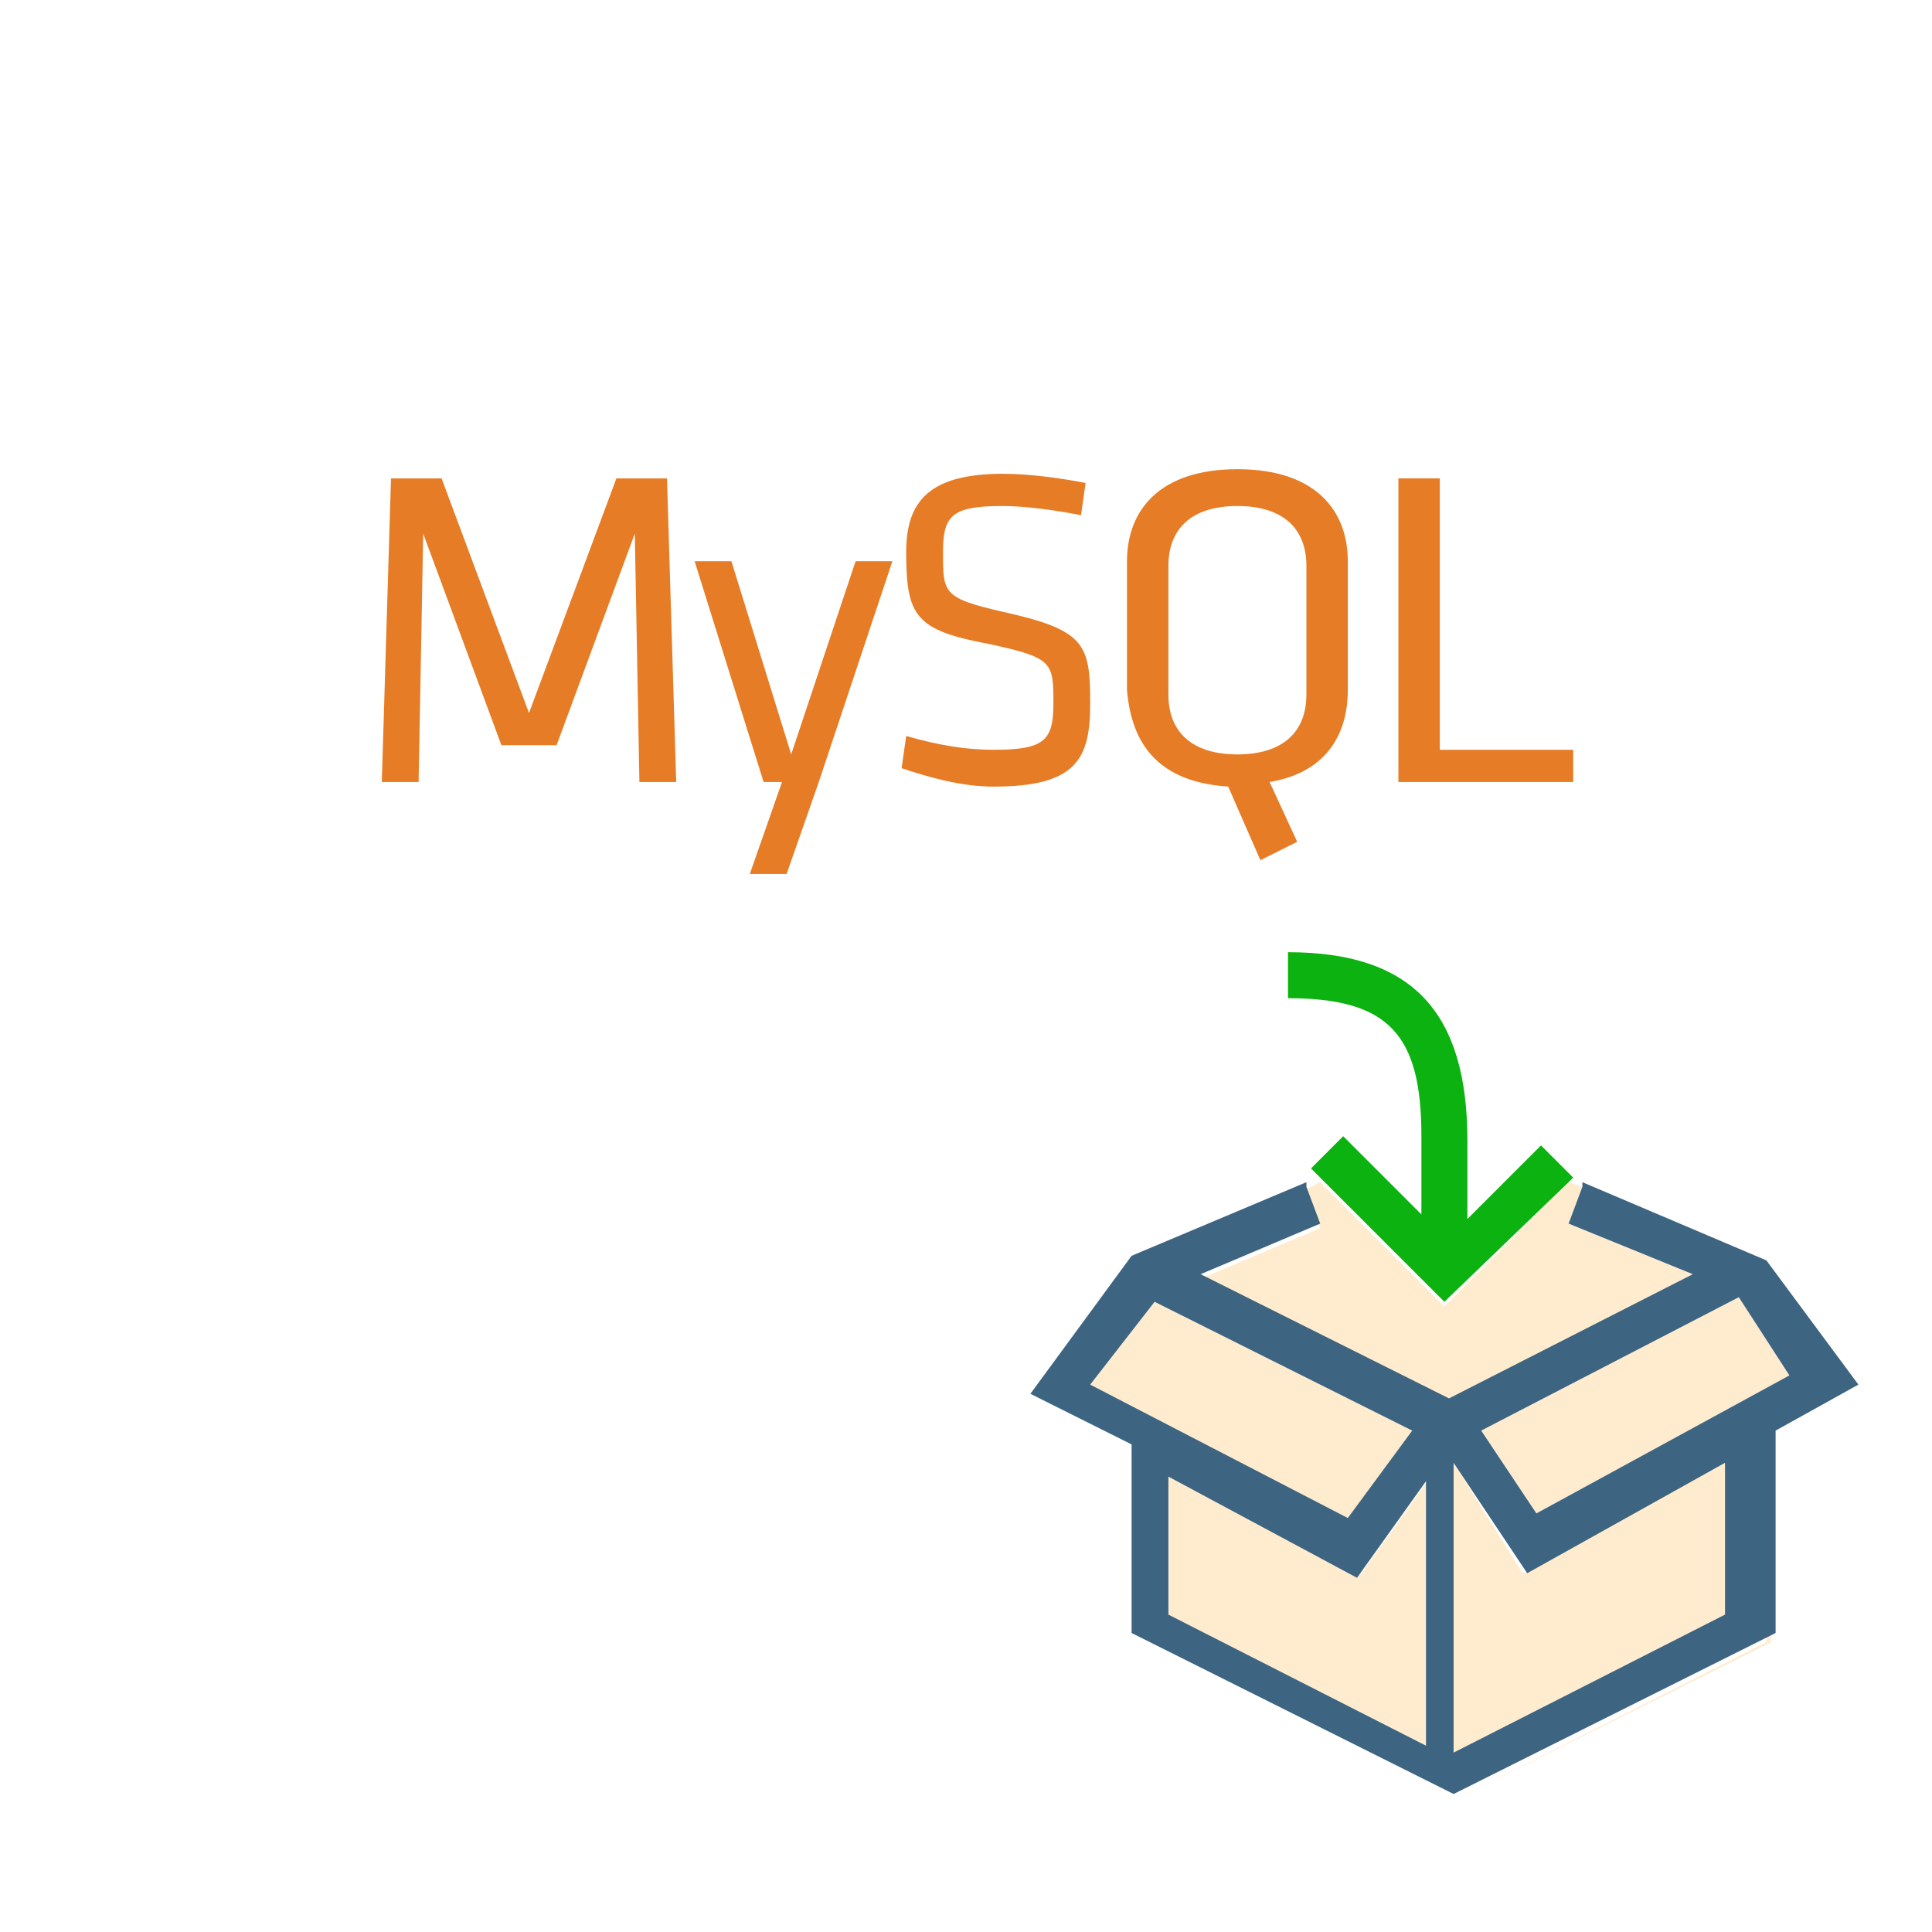
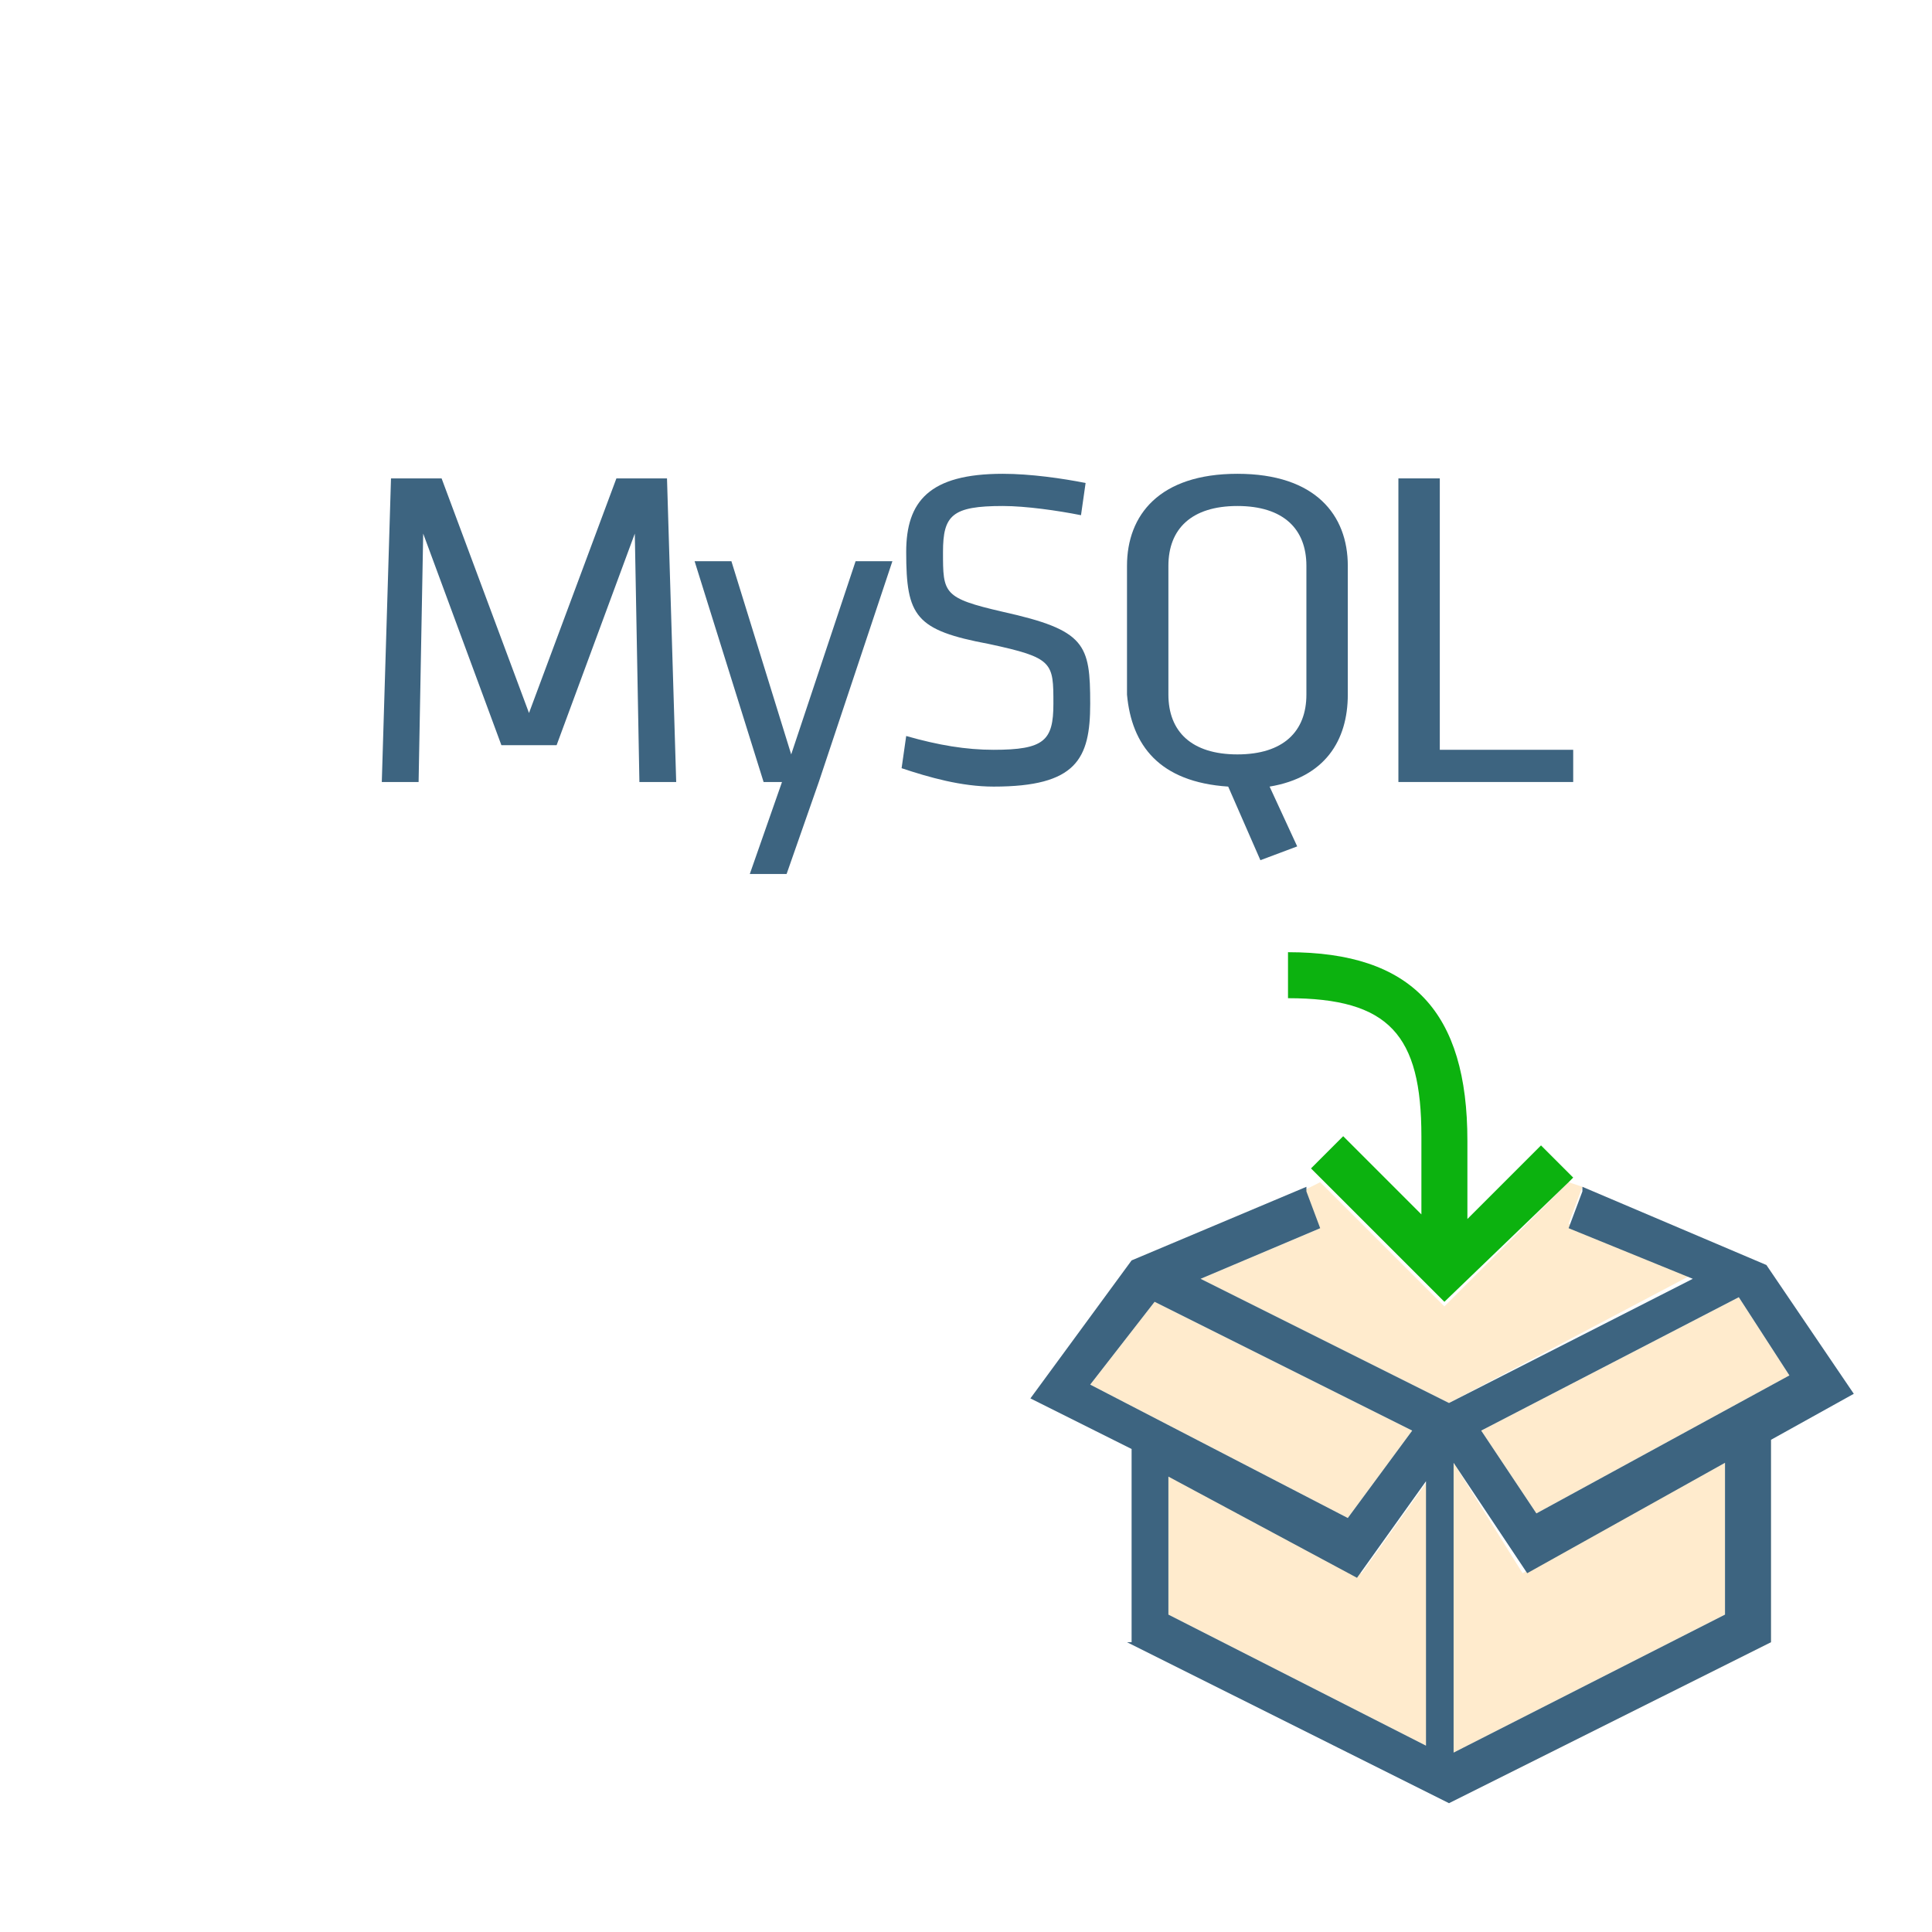
<svg xmlns="http://www.w3.org/2000/svg" version="1.1" id="Layer_1" x="0px" y="0px" viewBox="0 0 42 42" enable-background="new 0 0 42 42" xml:space="preserve">
  <g>
-     <path fill="none" d="M27,16.4c1,0,1.5-0.5,1.5-1.3v-2.8c0-0.8-0.5-1.3-1.5-1.3c-1,0-1.5,0.5-1.5,1.3v2.8   C25.4,15.9,25.9,16.4,27,16.4z" />
-     <rect x="25" y="27.7" fill="#FFEBCD" width="0" height="0" />
-     <polygon fill="#FFEBCD" points="30.7,31.1 25.1,28.3 23.7,30.1 29.3,33  " />
-     <polygon fill="#FFEBCD" points="25.4,32 25.4,35.1 31.1,38 31.1,32.1 29.6,34.2  " />
-     <polygon fill="#FFEBCD" points="38.4,35.7 31.5,39.2 24.5,35.7 24.5,31.6 24.5,31.5 24.5,35.7 31.5,39.2 38.5,35.7 38.5,31.2    38.4,31.2  " />
-     <polygon fill="#FFEBCD" points="37.8,28.2 32.2,31.1 33.4,32.9 38.9,29.9  " />
-     <polygon fill="#FFEBCD" points="26.1,27.8 31.5,30.5 36.8,27.7 34.1,26.6 34.4,25.8 34.1,25.7 31.4,28.4 28.7,25.7 28.3,25.9    28.7,26.7  " />
-     <polygon fill="#FFEBCD" points="31.6,31.8 31.6,38.1 37.5,35.1 37.5,31.8 33.1,34.2  " />
-     <path fill="#3D6480" d="M38.4,27.4l-4-1.7l0,0.1l-0.3,0.8l2.7,1.1l-5.3,2.7l-5.4-2.7l2.6-1.1l-0.3-0.8l0-0.1l-3.8,1.6l-2.2,3   l2.2,1.1l0,0v4.1l7,3.5l7-3.5v-4.4l0,0l1.8-1L38.4,27.4z M25,27.7L25,27.7L25,27.7L25,27.7L25,27.7z M23.7,30.1l1.4-1.8l5.6,2.8   L29.3,33L23.7,30.1z M31.1,38l-5.7-2.9v-3l4.1,2.2l1.5-2.1V38z M37.5,35.1l-5.9,3v-6.3l1.6,2.4l4.3-2.4V35.1z M33.4,32.9l-1.2-1.8   l5.6-2.9l1.1,1.7L33.4,32.9z" />
-     <path fill="#0CB20F" d="M34.1,25.7l0.1-0.1l-0.7-0.7l-1.6,1.6v-1.7c0-2.8-1.2-4.1-3.9-4.1v1c2.2,0,2.9,0.8,2.9,3v1.7l-1.7-1.7   l-0.7,0.7l0.2,0.2l2.7,2.7L34.1,25.7z" />
-     <polygon fill="#E67C25" points="13.4,10.4 11.5,15.5 9.6,10.4 8.5,10.4 8.3,17 9.1,17 9.2,11.6 10.9,16.2 12.1,16.2 13.8,11.6    13.9,17 14.7,17 14.5,10.4  " />
-     <polygon fill="#E67C25" points="17.2,16.4 15.9,12.2 15.1,12.2 16.6,17 17,17 16.3,19 17.1,19 17.8,17 19.4,12.2 18.6,12.2  " />
-     <path fill="#E67C25" d="M23.7,15.3c0-1.3-0.1-1.6-1.9-2c-1.3-0.3-1.3-0.4-1.3-1.3c0-0.8,0.2-1,1.3-1c0.5,0,1.2,0.1,1.7,0.2l0.1-0.7   c-0.5-0.1-1.2-0.2-1.8-0.2c-1.6,0-2.1,0.6-2.1,1.7c0,1.4,0.2,1.7,1.8,2c1.4,0.3,1.4,0.4,1.4,1.3c0,0.8-0.2,1-1.3,1   c-0.6,0-1.2-0.1-1.9-0.3l-0.1,0.7c0.6,0.2,1.3,0.4,2,0.4C23.4,17.1,23.7,16.5,23.7,15.3z" />
-     <path fill="#E67C25" d="M26.7,17.1l0.7,1.6l0.8-0.4l-0.6-1.3c1.2-0.2,1.7-1,1.7-2v-2.8c0-1.1-0.7-2-2.4-2c-1.7,0-2.4,0.9-2.4,2v2.8   C24.6,16.2,25.2,17,26.7,17.1z M25.4,12.3c0-0.8,0.5-1.3,1.5-1.3c1,0,1.5,0.5,1.5,1.3v2.8c0,0.8-0.5,1.3-1.5,1.3   c-1,0-1.5-0.5-1.5-1.3V12.3z" />
-     <polygon fill="#E67C25" points="34.2,16.3 31.3,16.3 31.3,10.4 30.4,10.4 30.4,17 34.2,17  " />
+     <g>
+       <path fill="none" d="M27,16.4c1,0,1.5-0.5,1.5-1.3v-2.8c0-0.8-0.5-1.3-1.5-1.3s-1.5,0.5-1.5,1.3v2.8C25.4,15.9,25.9,16.4,27,16.4z    " />
+       <polygon fill="#FFEBCD" points="25.4,32 25.4,35.1 31.1,38 31.1,32.1 29.6,34.2   " />
+       <polygon fill="#FFEBCD" points="37.5,31.8 33.1,34.2 31.6,31.8 31.6,38.1 37.5,35.1   " />
+       <rect x="25" y="27.7" fill="#FFEBCD" width="0" height="0" />
+       <polygon fill="#FFEBCD" points="30.7,31.1 25.1,28.3 23.7,30.1 29.3,33   " />
+       <polygon fill="#FFEBCD" points="38.9,29.9 37.8,28.2 32.2,31.1 33.4,32.9   " />
+       <polygon fill="#FFEBCD" points="38.4,31.2 38.4,35.7 31.5,39.2 24.5,35.7 24.5,31.6 24.5,31.5 24.5,35.7 31.5,39.2 38.5,35.7     38.5,31.2   " />
+       <polygon fill="#FFEBCD" points="26.1,27.8 31.5,30.5 36.8,27.7 34.1,26.6 34.4,25.8 34.1,25.7 31.4,28.4 28.7,25.7 28.3,25.9     28.7,26.7   " />
+       <path fill="#3D6480" d="M24.5,35.7l7,3.5l7-3.5v-4.4l0,0l1.8-1l-1.9-2.8l-4-1.7l0,0.1l-0.3,0.8l2.7,1.1l-5.3,2.7l-5.4-2.7l2.6-1.1    l-0.3-0.8l0-0.1l-3.8,1.6l-2.2,3l2.2,1.1l0,0V35.7z M37.8,28.2l1.1,1.7l-5.5,3l-1.2-1.8L37.8,28.2z M31.6,31.8l1.6,2.4l4.3-2.4    v3.3l-5.9,3V31.8z M31.1,38l-5.7-2.9v-3l4.1,2.2l1.5-2.1V38z M25,27.7L25,27.7L25,27.7L25,27.7L25,27.7z M23.7,30.1l1.4-1.8    l5.6,2.8L29.3,33L23.7,30.1z" />
+       <path fill="#0CB20F" d="M34.1,25.7l0.1-0.1l-0.7-0.7l-1.6,1.6v-1.7c0-2.8-1.2-4.1-3.9-4.1v1c2.2,0,2.9,0.8,2.9,3v1.7l-1.7-1.7    l-0.7,0.7l0.2,0.2l2.7,2.7L34.1,25.7z" />
+       <polygon fill="#3D6480" points="13.4,10.4 11.5,15.5 9.6,10.4 8.5,10.4 8.3,17 9.1,17 9.2,11.6 10.9,16.2 12.1,16.2 13.8,11.6     13.9,17 14.7,17 14.5,10.4   " />
+       <polygon fill="#3D6480" points="17.2,16.4 15.9,12.2 15.1,12.2 16.6,17 17,17 16.3,19 17.1,19 17.8,17 19.4,12.2 18.6,12.2   " />
+       <path fill="#3D6480" d="M23.7,15.3c0-1.3-0.1-1.6-1.9-2c-1.3-0.3-1.3-0.4-1.3-1.3c0-0.8,0.2-1,1.3-1c0.5,0,1.2,0.1,1.7,0.2    l0.1-0.7c-0.5-0.1-1.2-0.2-1.8-0.2c-1.6,0-2.1,0.6-2.1,1.7c0,1.4,0.2,1.7,1.8,2c1.4,0.3,1.4,0.4,1.4,1.3c0,0.8-0.2,1-1.3,1    c-0.6,0-1.2-0.1-1.9-0.3l-0.1,0.7c0.6,0.2,1.3,0.4,2,0.4C23.4,17.1,23.7,16.5,23.7,15.3z" />
+       <path fill="#3D6480" d="M26.7,17.1l0.7,1.6l0.8-0.3l-0.6-1.3c1.2-0.2,1.7-1,1.7-2v-2.8c0-1.1-0.7-2-2.4-2c-1.7,0-2.4,0.9-2.4,2    v2.8C24.6,16.2,25.2,17,26.7,17.1z M25.4,12.3c0-0.8,0.5-1.3,1.5-1.3s1.5,0.5,1.5,1.3v2.8c0,0.8-0.5,1.3-1.5,1.3s-1.5-0.5-1.5-1.3    V12.3z" />
+       <polygon fill="#3D6480" points="34.2,16.3 31.3,16.3 31.3,10.4 30.4,10.4 30.4,17 34.2,17   " />
+     </g>
  </g>
</svg>
